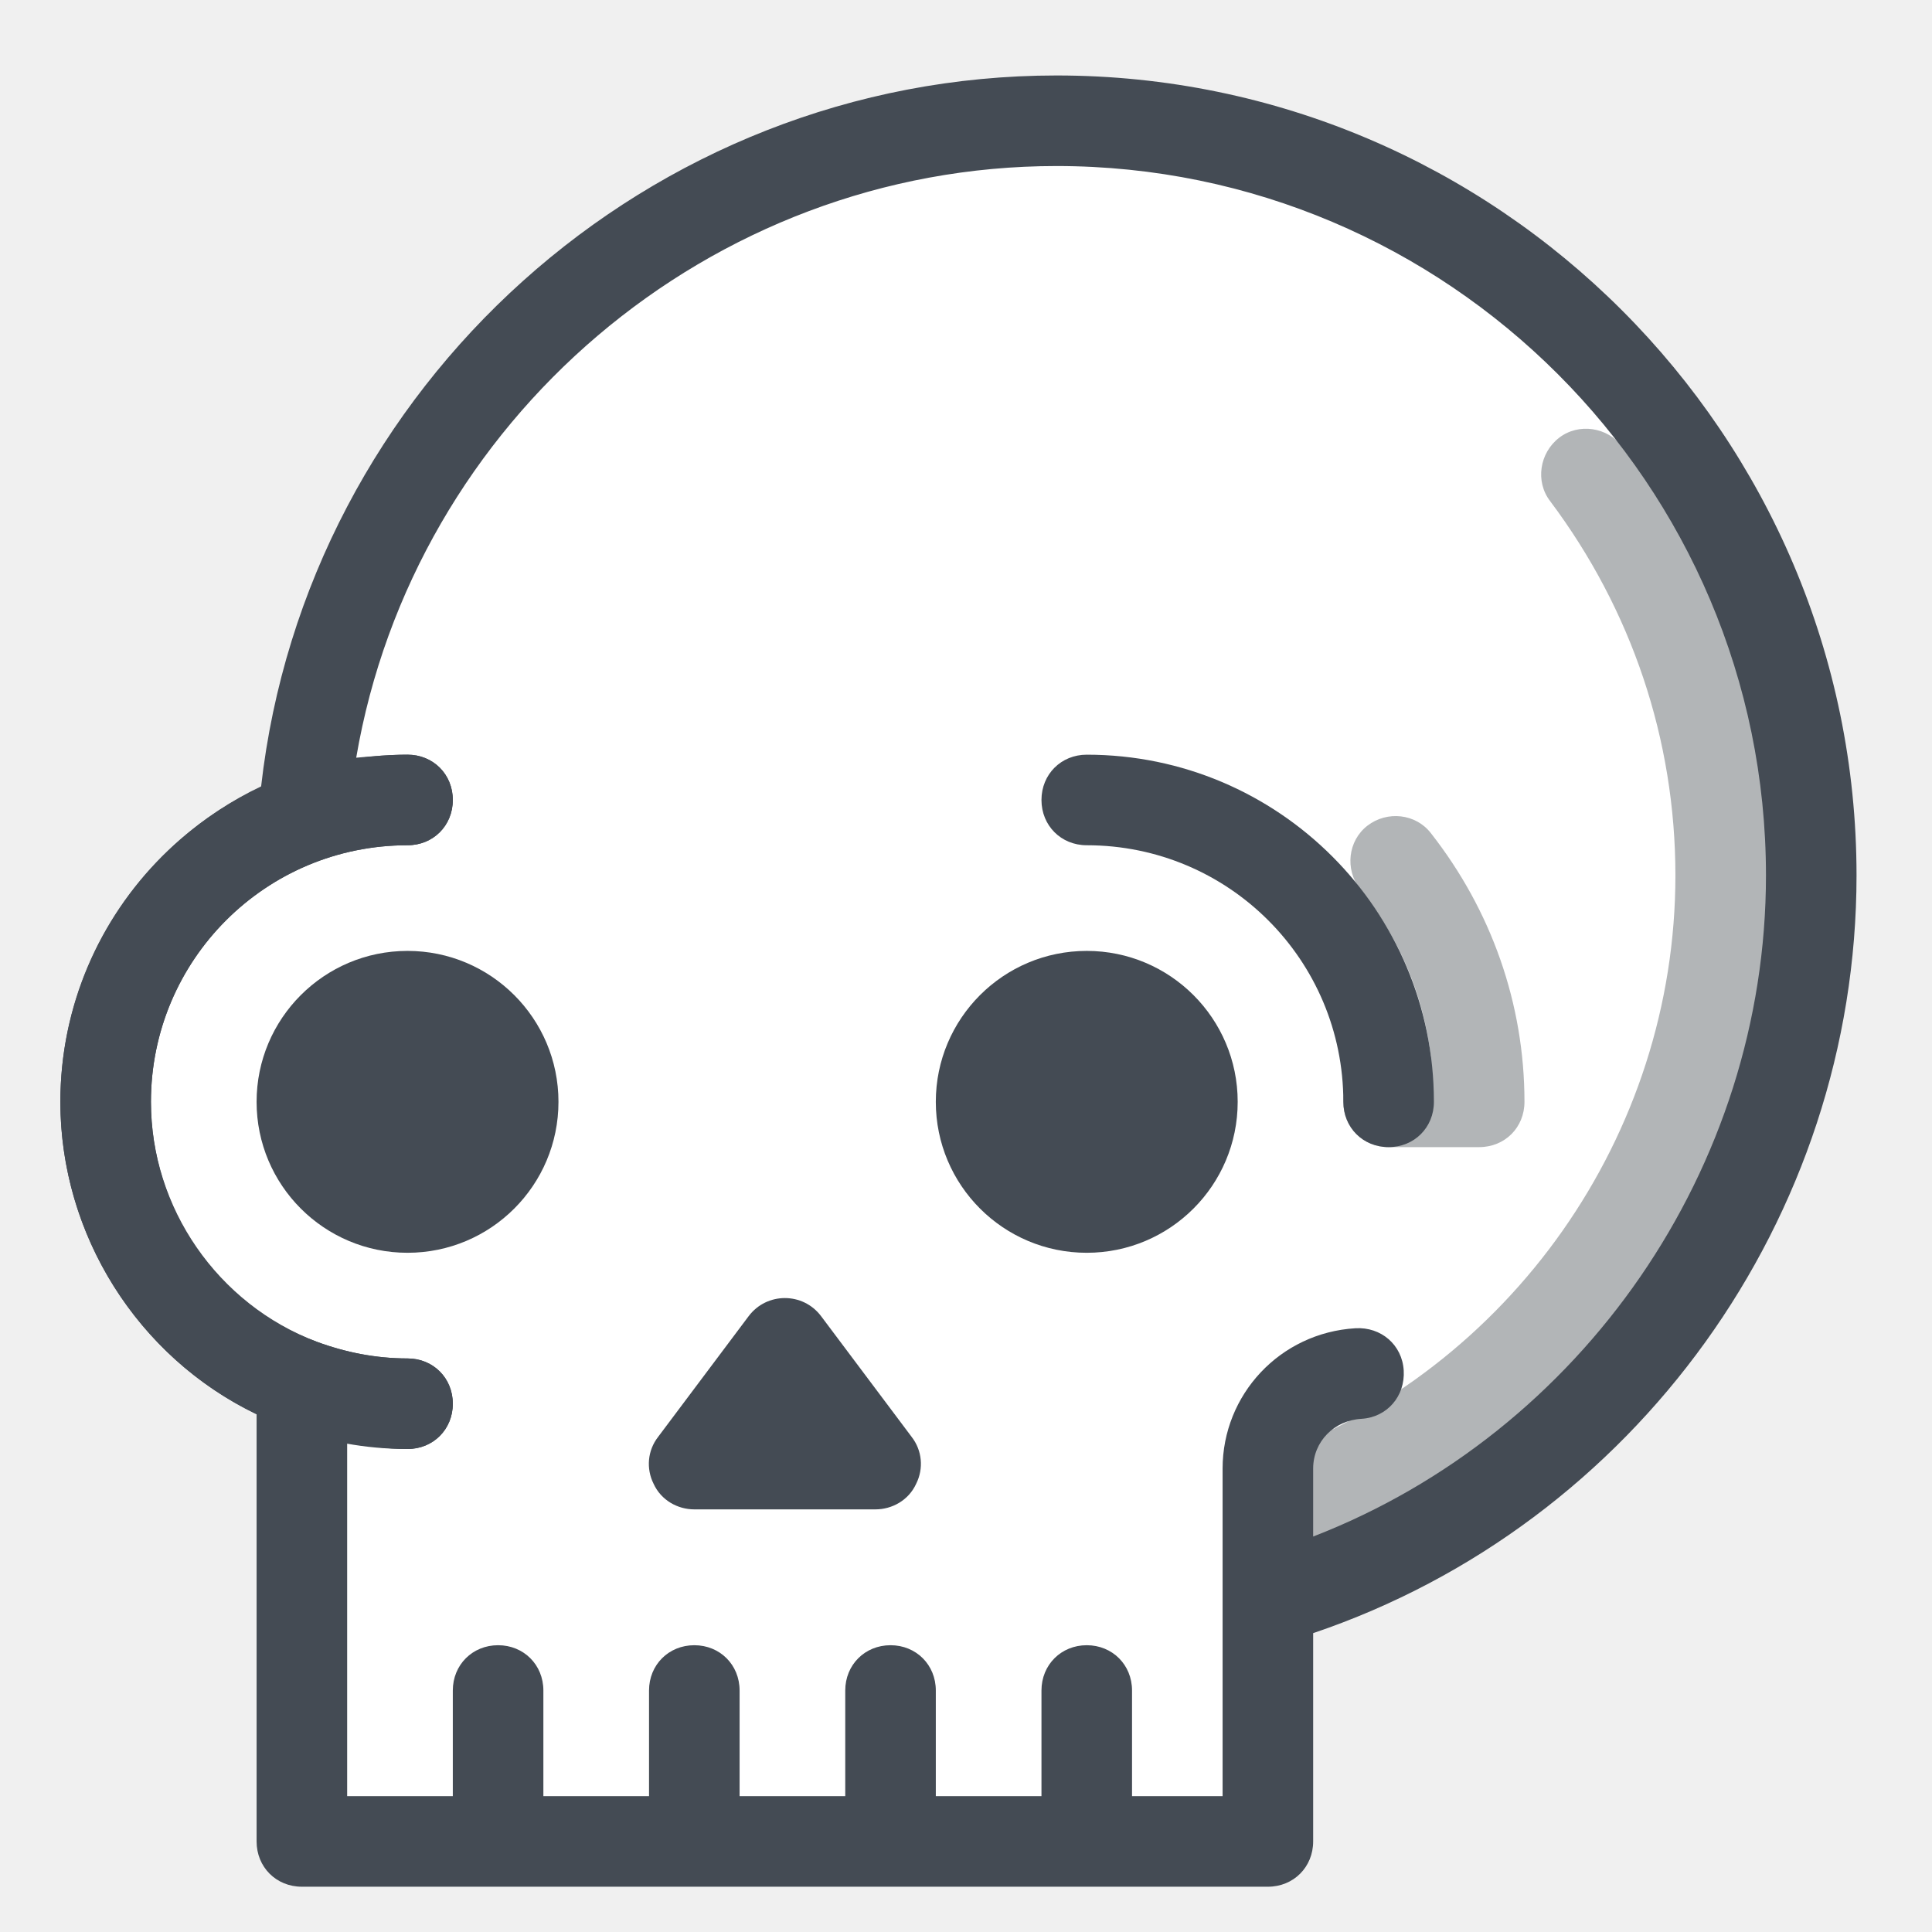
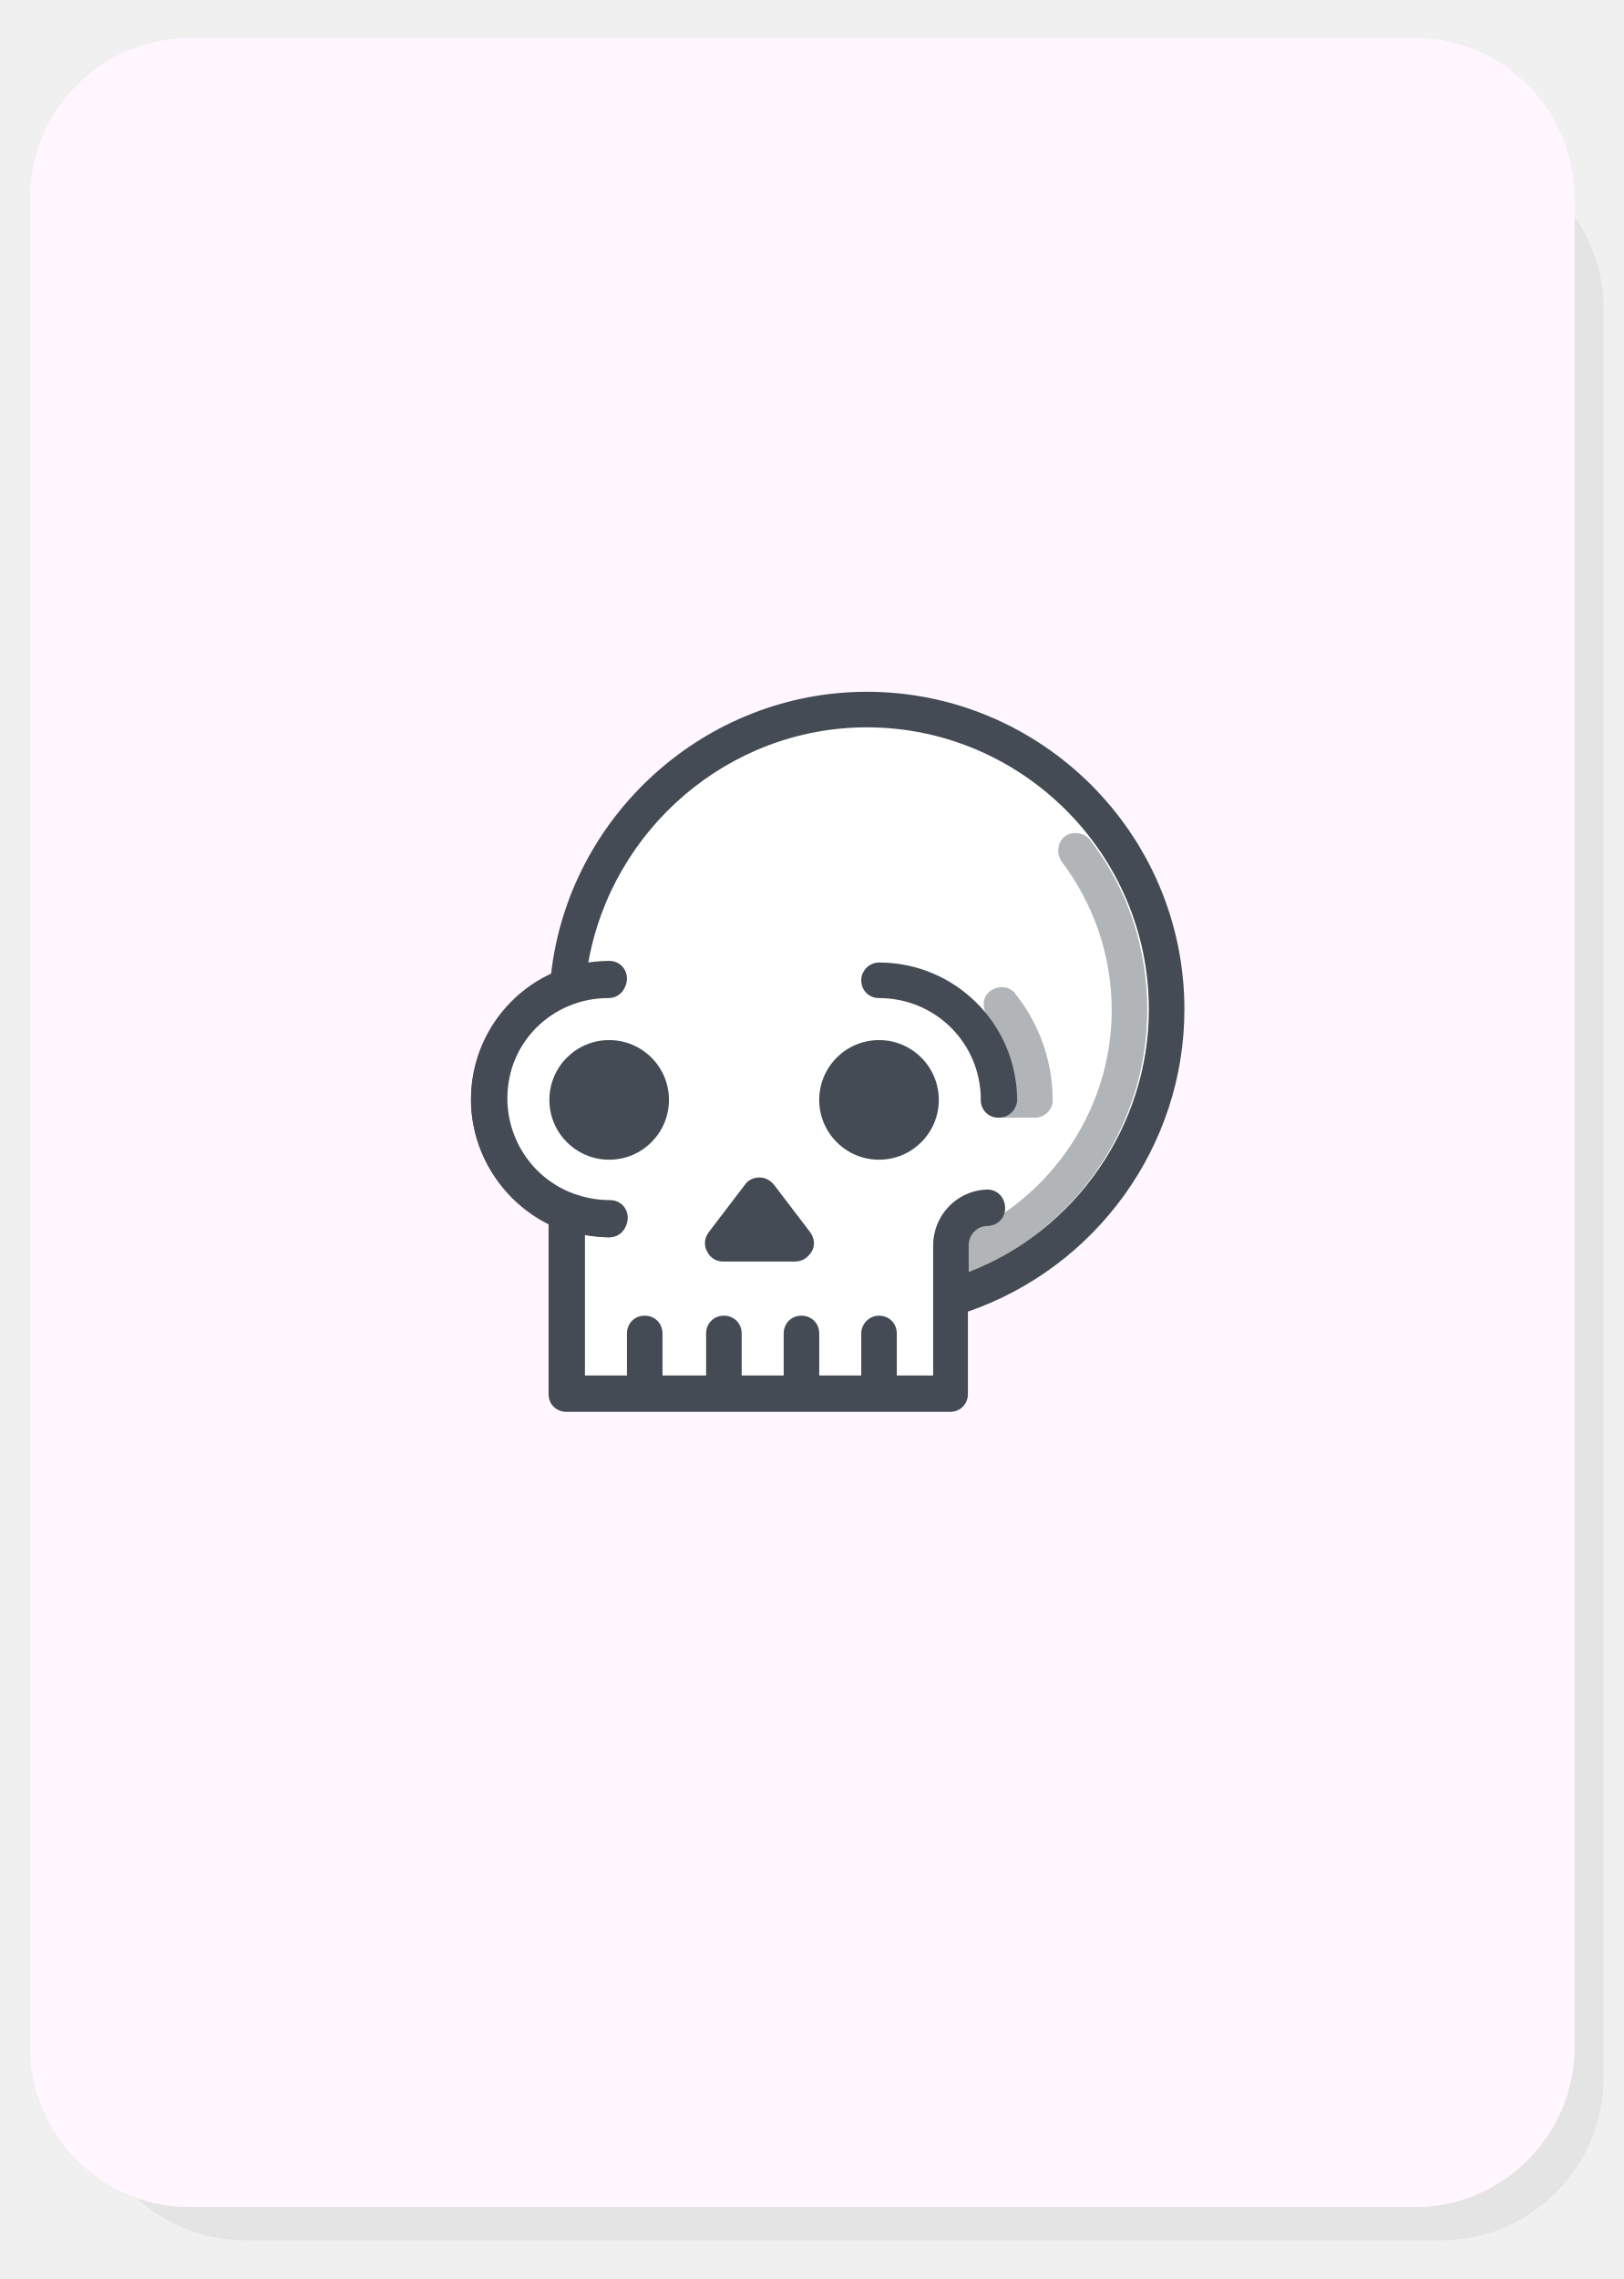
- <svg xmlns="http://www.w3.org/2000/svg" version="1.1" id="Layer_1" x="0px" y="0px" viewBox="0 0 128 128" style="enable-background:new 0 0 128 128;" xml:space="preserve">
+ <svg xmlns="http://www.w3.org/2000/svg" version="1.1" id="Layer_1" x="0px" y="0px" viewBox="0 0 200.9 282" style="enable-background:new 0 0 200.9 282;" xml:space="preserve">
  <style type="text/css">
- 	.st0{fill:#444B54;}
- 	.st1{fill:#FFFFFF;}
- 	.st2{fill:#EE5055;}
- 	.st3{fill:#6AC689;}
- 	.st4{fill:#479E62;}
- 	.st5{fill:#FFAB5F;}
- 	.st6{fill:#E57451;}
- 	.st7{fill:#25292D;}
- 	.st8{fill:#C63E48;}
- 	.st9{fill:#B72E3E;}
- 	.st10{fill:#FCCB46;}
- 	.st11{fill:#F6A048;}
- 	.st12{fill:#430D51;}
- 	.st13{fill:#80489B;}
- 	.st14{fill:#70269B;}
- 	.st15{fill:#B253CA;}
- 	.st16{fill:#973EB5;}
- 	.st17{fill:#B2B5B7;}
- 	.st18{fill:#EAAB0C;}
- 	.st19{opacity:0.3;}
- 	.st20{fill:#EFD7FF;}
- 	.st21{fill:#C08CE5;}
- 	.st22{fill:#674374;}
- 	.st23{fill:#D67DF4;}
- 	.st24{fill:#E4CAFF;}
- 	.st25{fill:#9A61BC;}
+ 	.st0{opacity:0.34;}
+ 	.st1{fill:#CCCCCC;}
+ 	.st2{fill:#4D4D4D;}
+ 	.st3{fill:#E6E6E6;}
+ 	.st4{fill:#FFF6FF;}
+ 	.st5{fill:#333333;stroke:#FFF6FF;stroke-width:16;stroke-miterlimit:10;}
+ 	.st6{fill:#FFFFFF;}
+ 	.st7{fill:#B2B5B7;}
+ 	.st8{fill:#444B54;}
</style>
+   <g class="st0">
+     <path class="st1" d="M30.3,274.9c-9.8,0-17.8-8.1-17.8-17.9V38.3c0-9.9,8-17.9,17.8-17.9h148.2c9.8,0,17.8,8.1,17.8,17.9V257   c0,9.9-8,17.9-17.8,17.9H30.3z" />
+     <path class="st1" d="M178.5,22.5c8.7,0,15.7,7.1,15.7,15.8V257c0,8.8-7,15.8-15.7,15.8H30.3c-8.7,0-15.7-7.1-15.7-15.8V38.3   c0-8.8,7-15.8,15.7-15.8H178.5 M178.5,18.2H30.3c-11,0-20,9.1-20,20.2V257c0,11.1,9,20.2,20,20.2h148.2c11,0,20-9.1,20-20.2V38.3   C198.5,27.2,189.5,18.2,178.5,18.2L178.5,18.2z" />
+   </g>
+   <g>
+     <path class="st2" d="M23.4,270.9c-9.7,0-17.5-7.9-17.5-17.6V24.5c0-9.7,7.8-17.6,17.5-17.6h151.8c9.7,0,17.5,7.9,17.5,17.6v228.8   c0,9.7-7.8,17.6-17.5,17.6H23.4z" />
+     <path class="st3" d="M175.2,9.1c8.4,0,15.3,6.9,15.3,15.4v228.8c0,8.5-6.9,15.4-15.3,15.4H23.4c-8.4,0-15.3-6.9-15.3-15.4V24.5   C8,16,14.9,9.1,23.4,9.1H175.2 M175.2,4.7H23.4c-10.8,0-19.7,8.9-19.7,19.8v228.8c0,10.9,8.9,19.8,19.7,19.8h151.8   c10.8,0,19.7-8.9,19.7-19.8V24.5C194.9,13.6,186,4.7,175.2,4.7L175.2,4.7z" />
+     <path class="st2" d="M23.4,269.1c-8.7,0-15.7-7.1-15.7-15.8V24.5c0-8.7,7.1-15.8,15.7-15.8h151.8c8.7,0,15.7,7.1,15.7,15.8v228.8   c0,8.7-7.1,15.8-15.7,15.8H23.4z" />
+     <path class="st4" d="M23.4,269.1c-8.7,0-15.7-7.1-15.7-15.8V24.5c0-8.7,7.1-15.8,15.7-15.8h151.8c8.7,0,15.7,7.1,15.7,15.8v228.8   c0,8.7-7.1,15.8-15.7,15.8H23.4z" />
+     <path class="st4" d="M175.2,12.7c6.5,0,11.8,5.3,11.8,11.8v228.8c0,6.5-5.3,11.8-11.8,11.8H23.4c-6.5,0-11.8-5.3-11.8-11.8V24.5   c0-6.5,5.3-11.8,11.8-11.8H175.2 M175.2,4.7H23.4c-10.8,0-19.7,8.9-19.7,19.8v228.8c0,10.9,8.9,19.8,19.7,19.8h151.8   c10.8,0,19.7-8.9,19.7-19.8V24.5C194.9,13.6,186,4.7,175.2,4.7L175.2,4.7z" />
+   </g>
+   <path class="st5" d="M31.5,117" />
  <g>
    <g>
-       <path class="st1" d="M70,8C43.7,8,22.2,28.3,20.2,54H20v0.3C12.4,57.1,7,64.4,7,73c0,8.6,5.4,15.9,13,18.7V122h64v-16l0,0    c20.8-6.1,36-25.3,36-48C120,30.4,97.6,8,70,8z" />
-     </g>
-     <g>
      <g>
-         <path class="st17" d="M84.9,102.4c-1.2,0-2.4-0.8-2.8-2c-0.6-1.6,0.2-3.3,1.8-3.8C100.1,90.7,111,75.2,111,58     c0-9-2.9-17.6-8.3-24.8c-1-1.3-0.7-3.2,0.6-4.2c1.3-1,3.2-0.7,4.2,0.6c6.3,8.2,9.6,18,9.6,28.4c0,19.7-12.5,37.5-31,44.2     C85.6,102.3,85.3,102.4,84.9,102.4z" />
+         <path class="st6" d="M107.3,87.8c-19.5,0-35.5,15.1-37,34.1h-0.1v0.2c-5.6,2.1-9.6,7.5-9.6,13.9c0,6.4,4,11.8,9.6,13.9v22.5h47.5     v-11.9l0,0c15.4-4.5,26.7-18.8,26.7-35.6C144.4,104.4,127.8,87.8,107.3,87.8z" />
      </g>
      <g>
-         <path class="st0" d="M27,96c-2.8,0-5.5-0.5-8.1-1.5C10,91.2,4,82.5,4,73c0-12.7,10.3-23,23-23c1.7,0,3,1.3,3,3s-1.3,3-3,3     c-9.4,0-17,7.6-17,17c0,7.1,4.4,13.5,11,15.9c1.9,0.7,3.9,1.1,6,1.1c1.7,0,3,1.3,3,3S28.7,96,27,96z" />
-       </g>
-       <path class="st0" d="M123,58c0-29.2-23.8-53-53-53C43,5,20.3,25.6,17.3,52.1C9.5,55.8,4,63.8,4,73c0,8.8,5.1,16.9,13,20.7V122    c0,1.7,1.3,3,3,3h64c1.7,0,3-1.3,3-3v-13.8C108.3,101,123,80.7,123,58z M87,101.8v-4.5c0-1.8,1.4-3.2,3.2-3.3    c1.7-0.1,2.9-1.5,2.8-3.2c-0.1-1.7-1.5-2.9-3.2-2.8c-5,0.3-8.8,4.4-8.8,9.3V119h-6v-7c0-1.7-1.3-3-3-3s-3,1.3-3,3v7h-7v-7    c0-1.7-1.3-3-3-3s-3,1.3-3,3v7h-7v-7c0-1.7-1.3-3-3-3s-3,1.3-3,3v7h-7v-7c0-1.7-1.3-3-3-3s-3,1.3-3,3v7h-7V95.6    c1.3,0.2,2.6,0.4,4,0.4c1.7,0,3-1.3,3-3s-1.3-3-3-3c-2.1,0-4.1-0.4-6-1.1c-6.6-2.5-11-8.9-11-15.9c0-9.4,7.6-17,17-17    c1.7,0,3-1.3,3-3s-1.3-3-3-3c-1.1,0-2.3,0.1-3.4,0.2C27.4,27.9,47,11,70,11c25.9,0,47,21.1,47,47C117,77.4,104.8,94.9,87,101.8z" />
-       <g>
-         <circle class="st0" cx="27" cy="73" r="10" />
-       </g>
-       <g>
-         <circle class="st0" cx="72" cy="73" r="10" />
-       </g>
-       <g>
-         <polygon class="st0" points="46,97 52,89 58,97    " />
-         <path class="st0" d="M58,100H46c-1.1,0-2.2-0.6-2.7-1.7c-0.5-1-0.4-2.2,0.3-3.1l6-8c0.6-0.8,1.5-1.2,2.4-1.2s1.8,0.4,2.4,1.2l6,8     c0.7,0.9,0.8,2.1,0.3,3.1C60.2,99.4,59.1,100,58,100z" />
-       </g>
-       <g>
-         <path class="st17" d="M98,76h-6c-1.7,0-3-1.3-3-3s1.3-3,3-3h2.8c-0.5-4.1-2.1-7.9-4.7-11.1c-1-1.3-0.8-3.2,0.5-4.2     c1.3-1,3.2-0.8,4.2,0.5c4,5.1,6.2,11.3,6.2,17.8C101,74.7,99.7,76,98,76z" />
-       </g>
-       <g>
-         <path class="st0" d="M92,76c-1.7,0-3-1.3-3-3c0-9.4-7.6-17-17-17c-1.7,0-3-1.3-3-3s1.3-3,3-3c12.7,0,23,10.3,23,23     C95,74.7,93.7,76,92,76z" />
+         <g>
+           <path class="st7" d="M118.3,157.9c-0.9,0-1.8-0.6-2.1-1.5c-0.4-1.2,0.1-2.4,1.3-2.8c12-4.4,20.1-15.9,20.1-28.6      c0-6.7-2.2-13.1-6.2-18.4c-0.7-1-0.5-2.4,0.4-3.1s2.4-0.5,3.1,0.4c4.7,6.1,7.1,13.4,7.1,21.1c0,14.6-9.3,27.8-23,32.8      C118.9,157.8,118.6,157.9,118.3,157.9z" />
+         </g>
+         <g>
+           <path class="st8" d="M75.4,153.1c-2.1,0-4.1-0.4-6-1.1c-6.6-2.4-11.1-8.9-11.1-16c0-9.4,7.6-17.1,17.1-17.1c1.3,0,2.2,1,2.2,2.2      s-1,2.2-2.2,2.2c-7,0-12.6,5.6-12.6,12.6c0,5.3,3.3,10,8.2,11.8c1.4,0.5,2.9,0.8,4.5,0.8c1.3,0,2.2,1,2.2,2.2      S76.6,153.1,75.4,153.1z" />
+         </g>
+         <path class="st8" d="M146.6,124.9c0-21.7-17.7-39.3-39.3-39.3c-20,0-36.9,15.3-39.1,35c-5.8,2.7-9.9,8.7-9.9,15.5     c0,6.5,3.8,12.5,9.6,15.4v21c0,1.3,1,2.2,2.2,2.2h47.5c1.3,0,2.2-1,2.2-2.2v-10.2C135.7,156.8,146.6,141.8,146.6,124.9z      M119.9,157.4v-3.3c0-1.3,1-2.4,2.4-2.4c1.3-0.1,2.2-1.1,2.1-2.4c-0.1-1.3-1.1-2.2-2.4-2.1c-3.7,0.2-6.5,3.3-6.5,6.9v16.1H111     V165c0-1.3-1-2.2-2.2-2.2s-2.2,1-2.2,2.2v5.2h-5.2V165c0-1.3-1-2.2-2.2-2.2c-1.3,0-2.2,1-2.2,2.2v5.2h-5.2V165     c0-1.3-1-2.2-2.2-2.2c-1.3,0-2.2,1-2.2,2.2v5.2H82V165c0-1.3-1-2.2-2.2-2.2c-1.3,0-2.2,1-2.2,2.2v5.2h-5.2v-17.4     c1,0.1,1.9,0.3,3,0.3c1.3,0,2.2-1,2.2-2.2s-1-2.2-2.2-2.2c-1.6,0-3-0.3-4.5-0.8c-4.9-1.9-8.2-6.6-8.2-11.8     c0-7,5.6-12.6,12.6-12.6c1.3,0,2.2-1,2.2-2.2s-1-2.2-2.2-2.2c-0.8,0-1.7,0.1-2.5,0.1C75.7,102.6,90.2,90,107.3,90     c19.2,0,34.9,15.7,34.9,34.9C142.2,139.3,133.1,152.3,119.9,157.4z" />
+         <g>
+           <circle class="st8" cx="75.4" cy="136.1" r="7.4" />
+         </g>
+         <g>
+           <circle class="st8" cx="108.8" cy="136.1" r="7.4" />
+         </g>
+         <g>
+           <polygon class="st8" points="89.5,153.9 93.9,147.9 98.4,153.9     " />
+           <path class="st8" d="M98.4,156.1h-8.9c-0.8,0-1.6-0.4-2-1.3c-0.4-0.7-0.3-1.6,0.2-2.3l4.5-5.9c0.4-0.6,1.1-0.9,1.8-0.9      s1.3,0.3,1.8,0.9l4.5,5.9c0.5,0.7,0.6,1.6,0.2,2.3C100,155.7,99.2,156.1,98.4,156.1z" />
+         </g>
+         <g>
+           <path class="st7" d="M128.1,138.3h-4.5c-1.3,0-2.2-1-2.2-2.2s1-2.2,2.2-2.2h2.1c-0.4-3-1.6-5.9-3.5-8.2c-0.7-1-0.6-2.4,0.4-3.1      c1-0.7,2.4-0.6,3.1,0.4c3,3.8,4.6,8.4,4.6,13.2C130.3,137.3,129.3,138.3,128.1,138.3z" />
+         </g>
+         <g>
+           <path class="st8" d="M123.6,138.3c-1.3,0-2.2-1-2.2-2.2c0-7-5.6-12.6-12.6-12.6c-1.3,0-2.2-1-2.2-2.2s1-2.2,2.2-2.2      c9.4,0,17.1,7.6,17.1,17.1C125.8,137.3,124.9,138.3,123.6,138.3z" />
+         </g>
      </g>
    </g>
  </g>
</svg>
